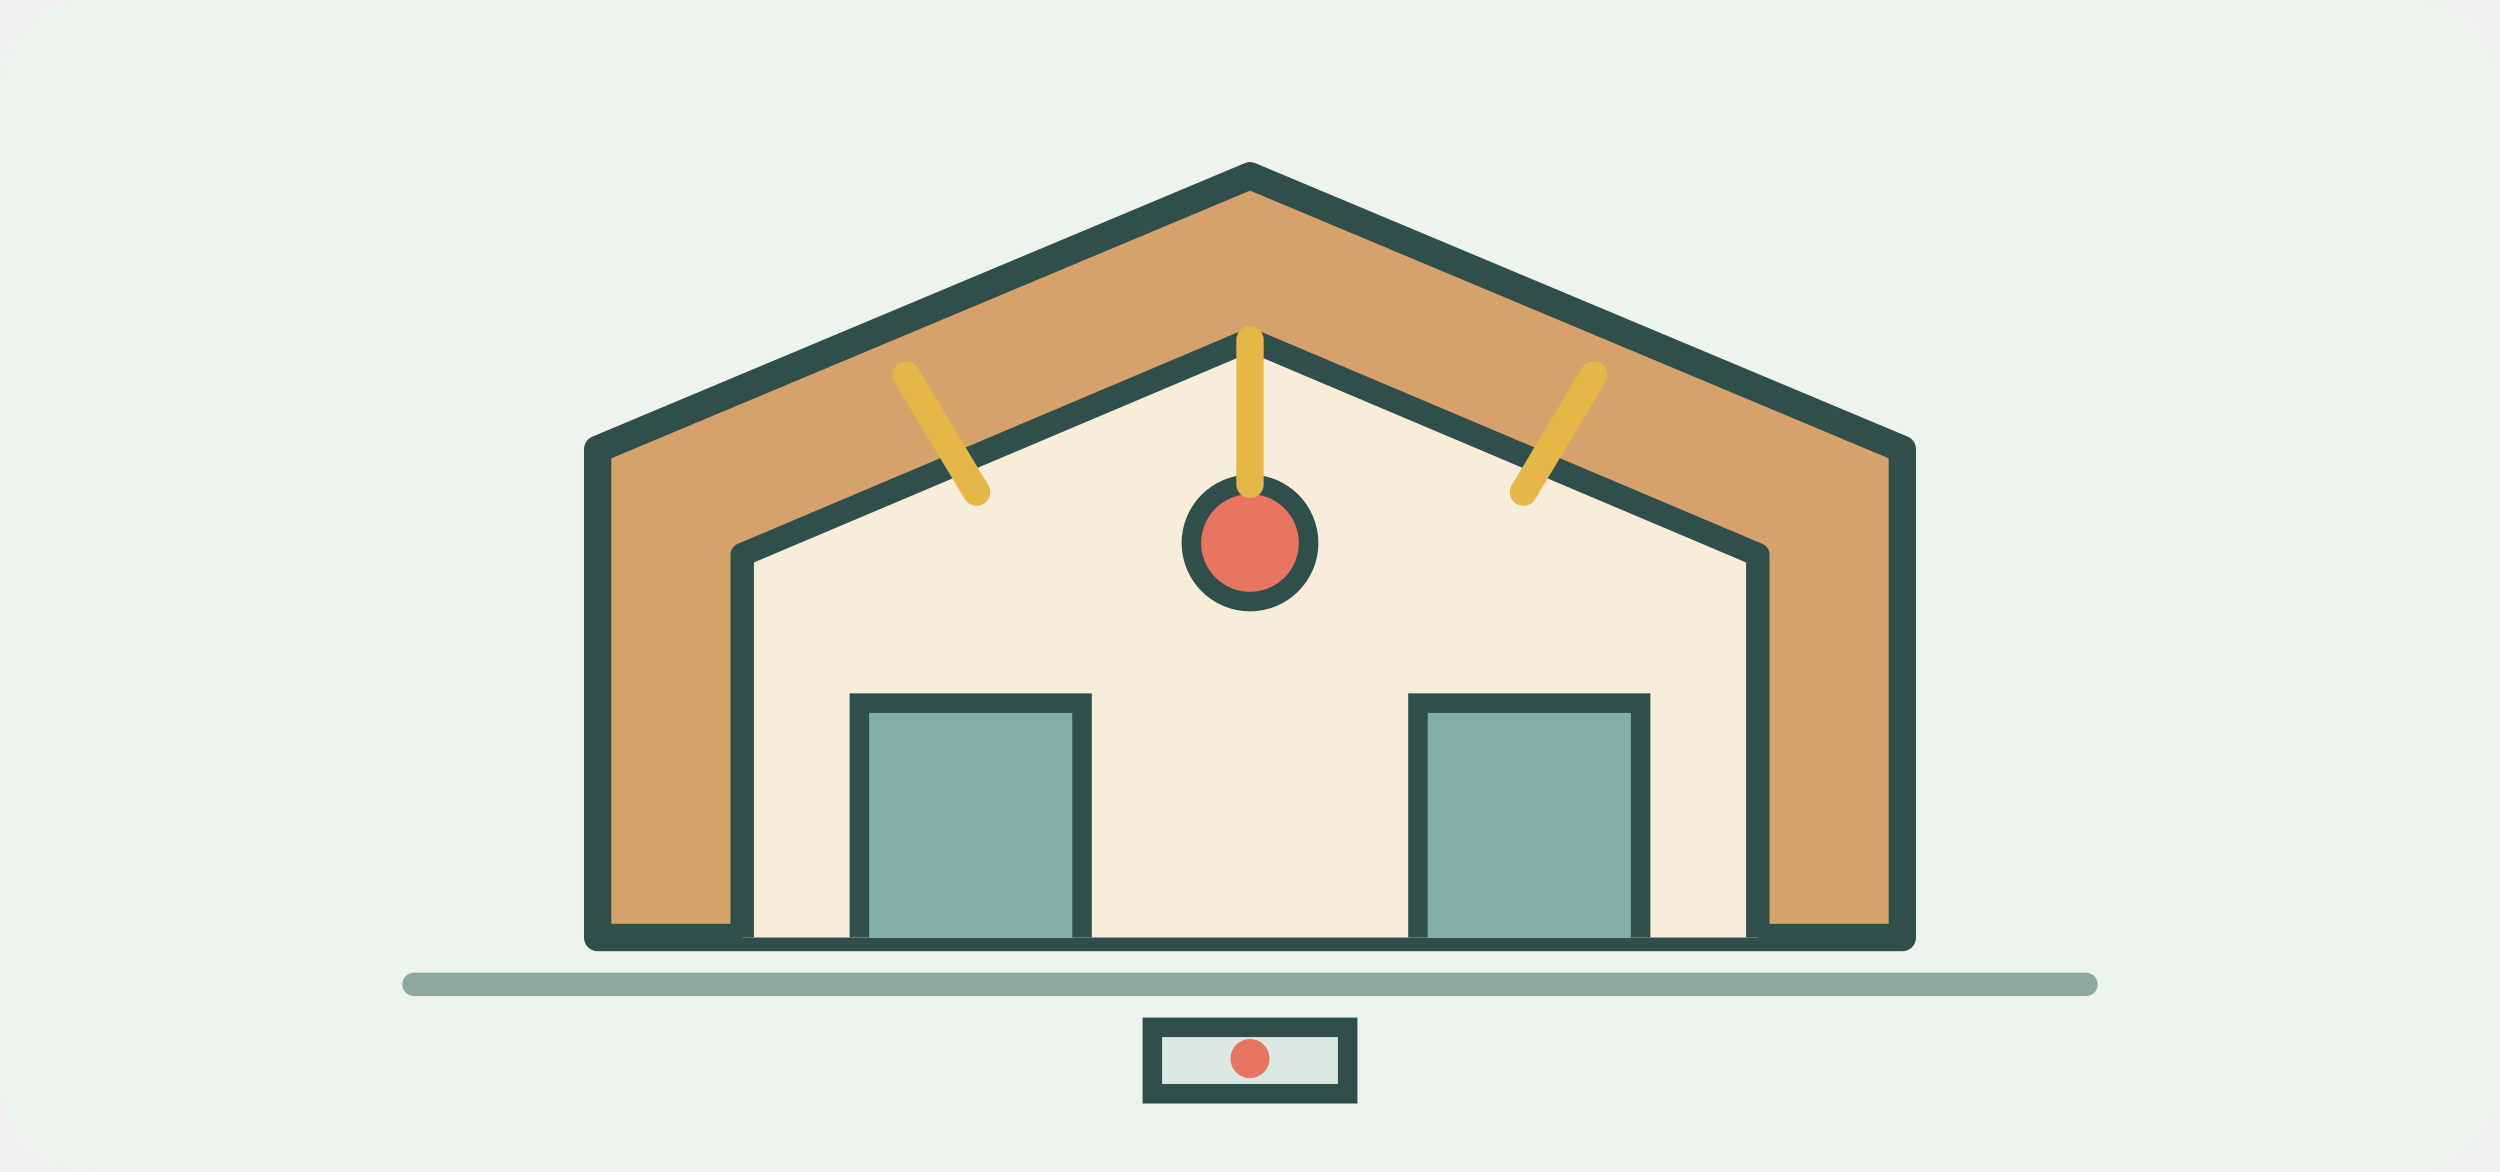
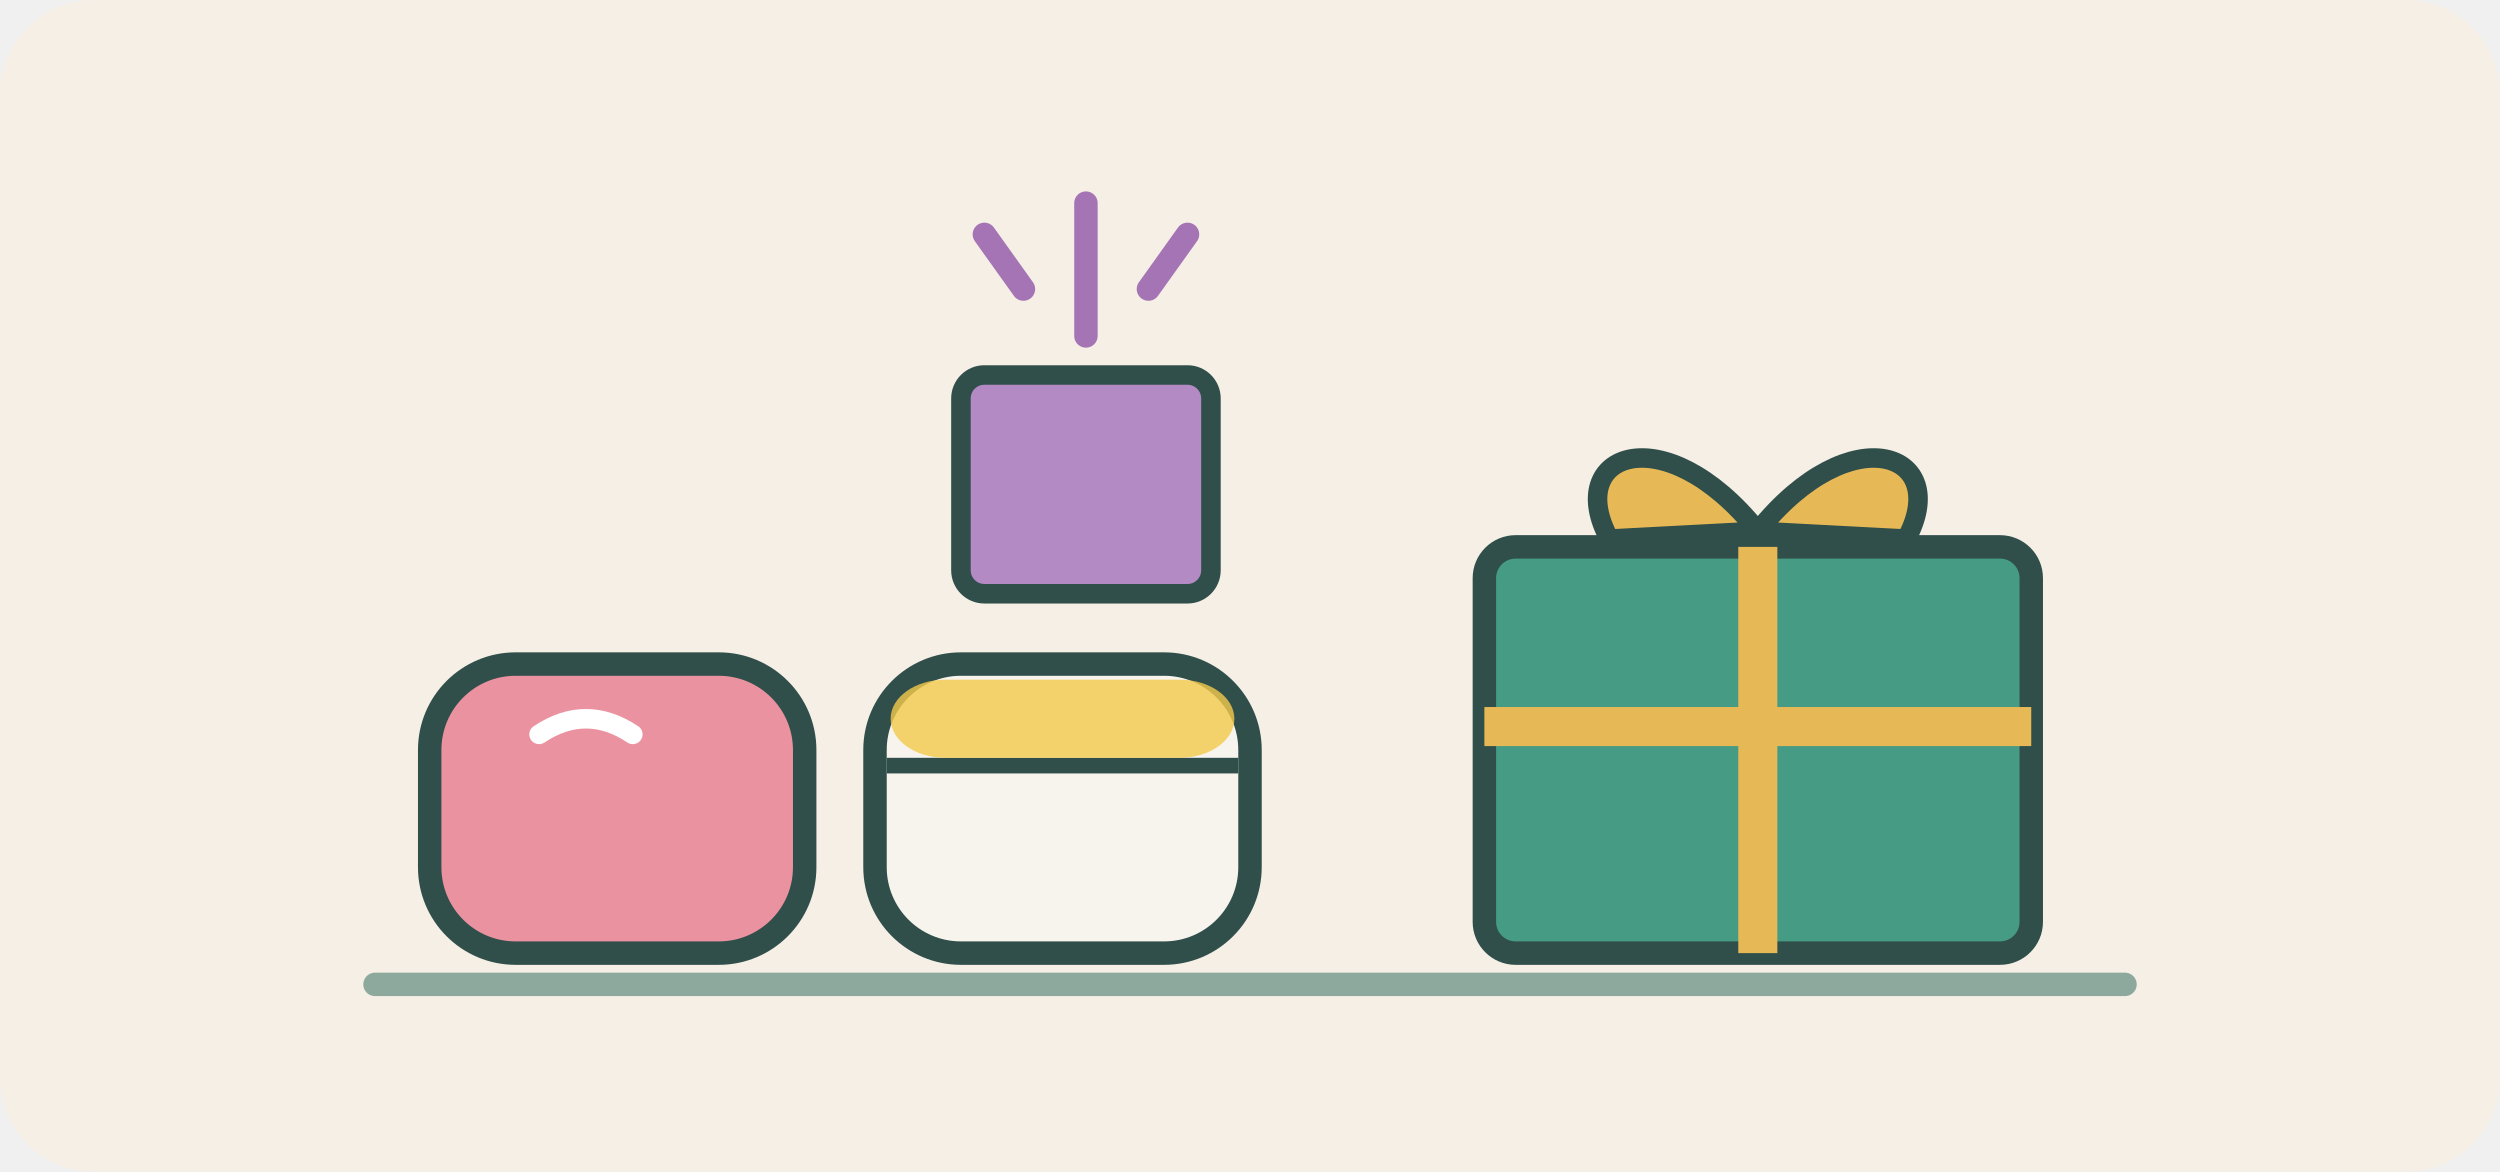
<svg xmlns="http://www.w3.org/2000/svg" viewBox="0 0 640 300">
-   <rect width="640" height="300" rx="24" fill="#edf3ed" />
-   <path d="M153 240V115l167-70 167 70v125z" fill="#d5a26b" stroke="#304e4a" stroke-width="7" stroke-linejoin="round" />
-   <path d="M190 240v-98l130-55 130 55v98" fill="#f7edda" stroke="#304e4a" stroke-width="6" stroke-linejoin="round" />
-   <path d="M220 240v-60h57v60M363 240v-60h57v60" fill="#83afa5" stroke="#304e4a" stroke-width="5" />
-   <circle cx="320" cy="139" r="15" fill="#e87561" stroke="#304e4a" stroke-width="5" />
-   <path d="M320 124V87m-70 39-18-30m158 30 18-30" stroke="#e5b749" stroke-width="7" stroke-linecap="round" />
-   <path d="M295 263h50v17h-50z" fill="#dce8e2" stroke="#304e4a" stroke-width="5" />
-   <circle cx="320" cy="271" r="5" fill="#e87561" />
-   <path d="M106 252h428" stroke="#8da99e" stroke-width="6" stroke-linecap="round" />
+   <rect width="640" height="300" rx="24" fill="#f5efe6" />
+   <path d="M96 252h448" stroke="#8da99e" stroke-width="6" stroke-linecap="round" />
+   <rect x="110" y="170" width="96" height="74" rx="22" fill="#e87b8f" fill-opacity="0.8" stroke="#304e4a" stroke-width="6" />
+   <rect x="224" y="170" width="96" height="74" rx="22" fill="#f7f4ee" stroke="#304e4a" stroke-width="6" />
+   <path d="M227 196h90" stroke="#304e4a" stroke-width="4" />
+   <rect x="228" y="174" width="88" height="20" rx="14" fill="#f3c94a" fill-opacity="0.8" />
+   <path d="M138 188q12-8 24 0" fill="none" stroke="#fff" stroke-width="5" stroke-linecap="round" />
+   <rect x="380" y="140" width="140" height="104" rx="8" fill="#459b83" stroke="#304e4a" stroke-width="6" />
+   <path d="M450 140v104M380 186h140" stroke="#e6b956" stroke-width="10" />
+   <path d="M450 136c-24-30-50-20-38 2zM450 136c24-30 50-20 38 2z" fill="#e6b956" stroke="#304e4a" stroke-width="5" stroke-linejoin="round" />
+   <path d="M278 86v-34M262 74l-10-14M294 74l10-14" stroke="#a574b4" stroke-width="6" stroke-linecap="round" />
+   <rect x="246" y="96" width="64" height="56" rx="6" fill="#b48ac4" stroke="#304e4a" stroke-width="5" />
</svg>
